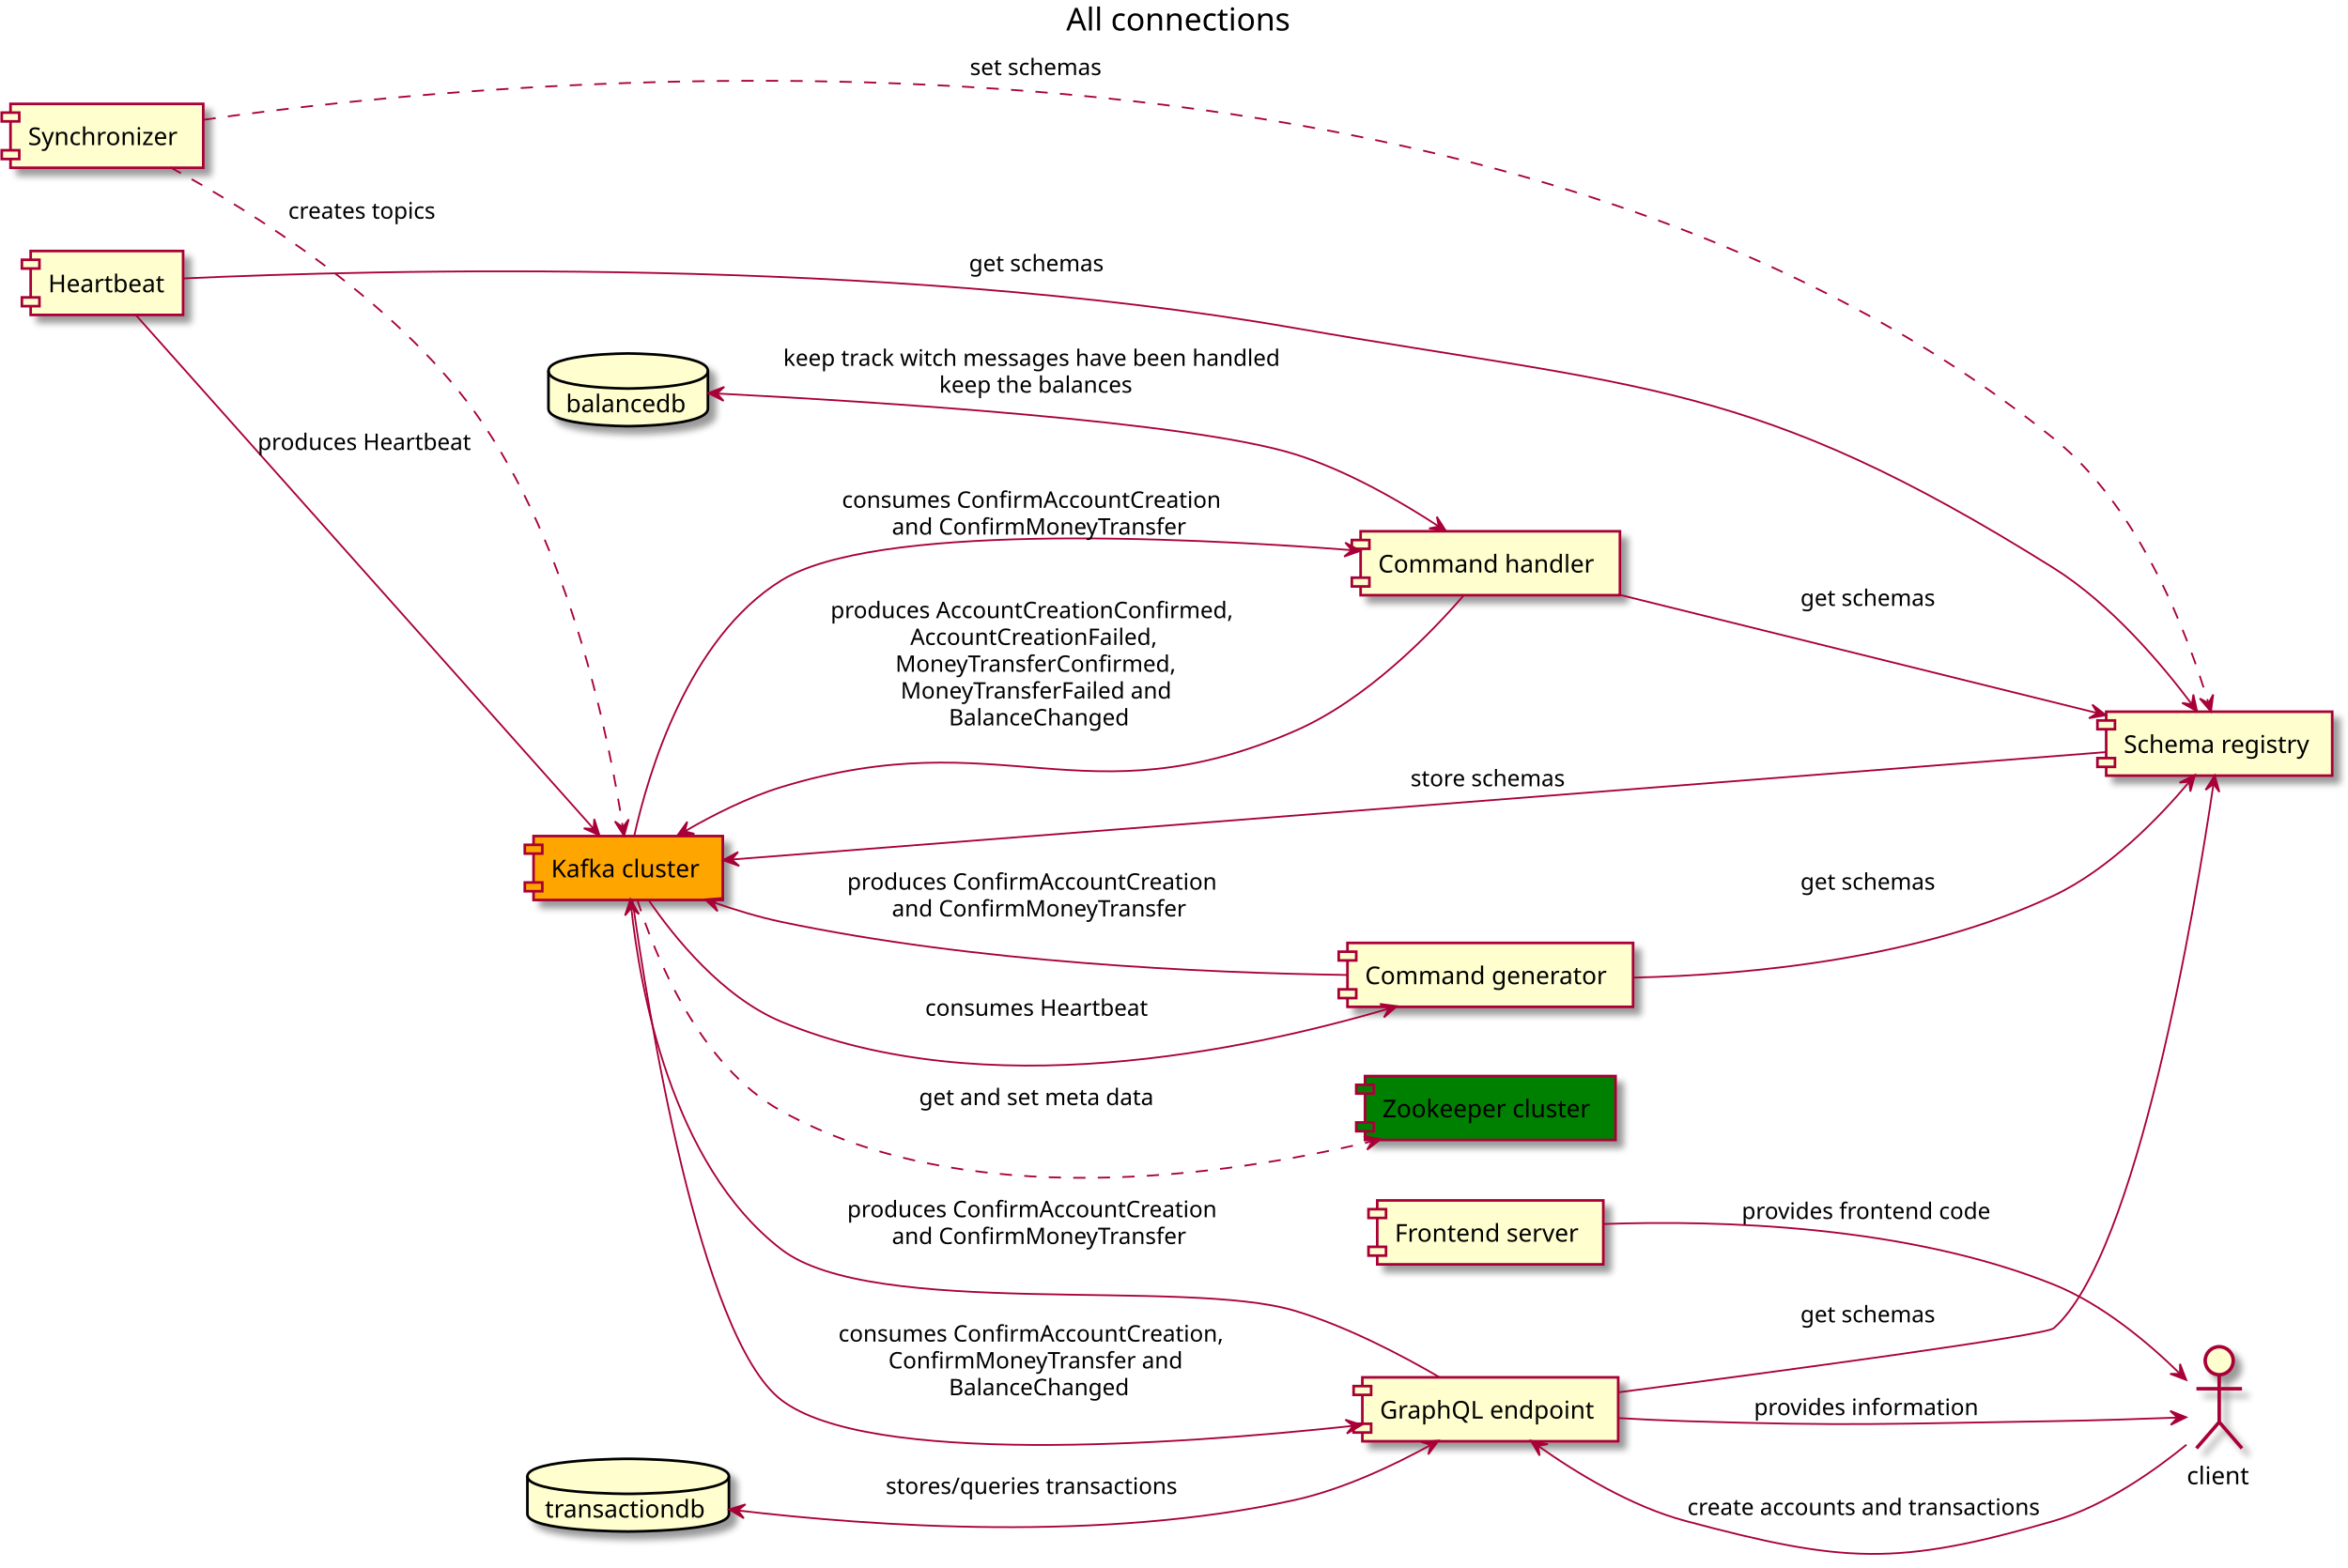
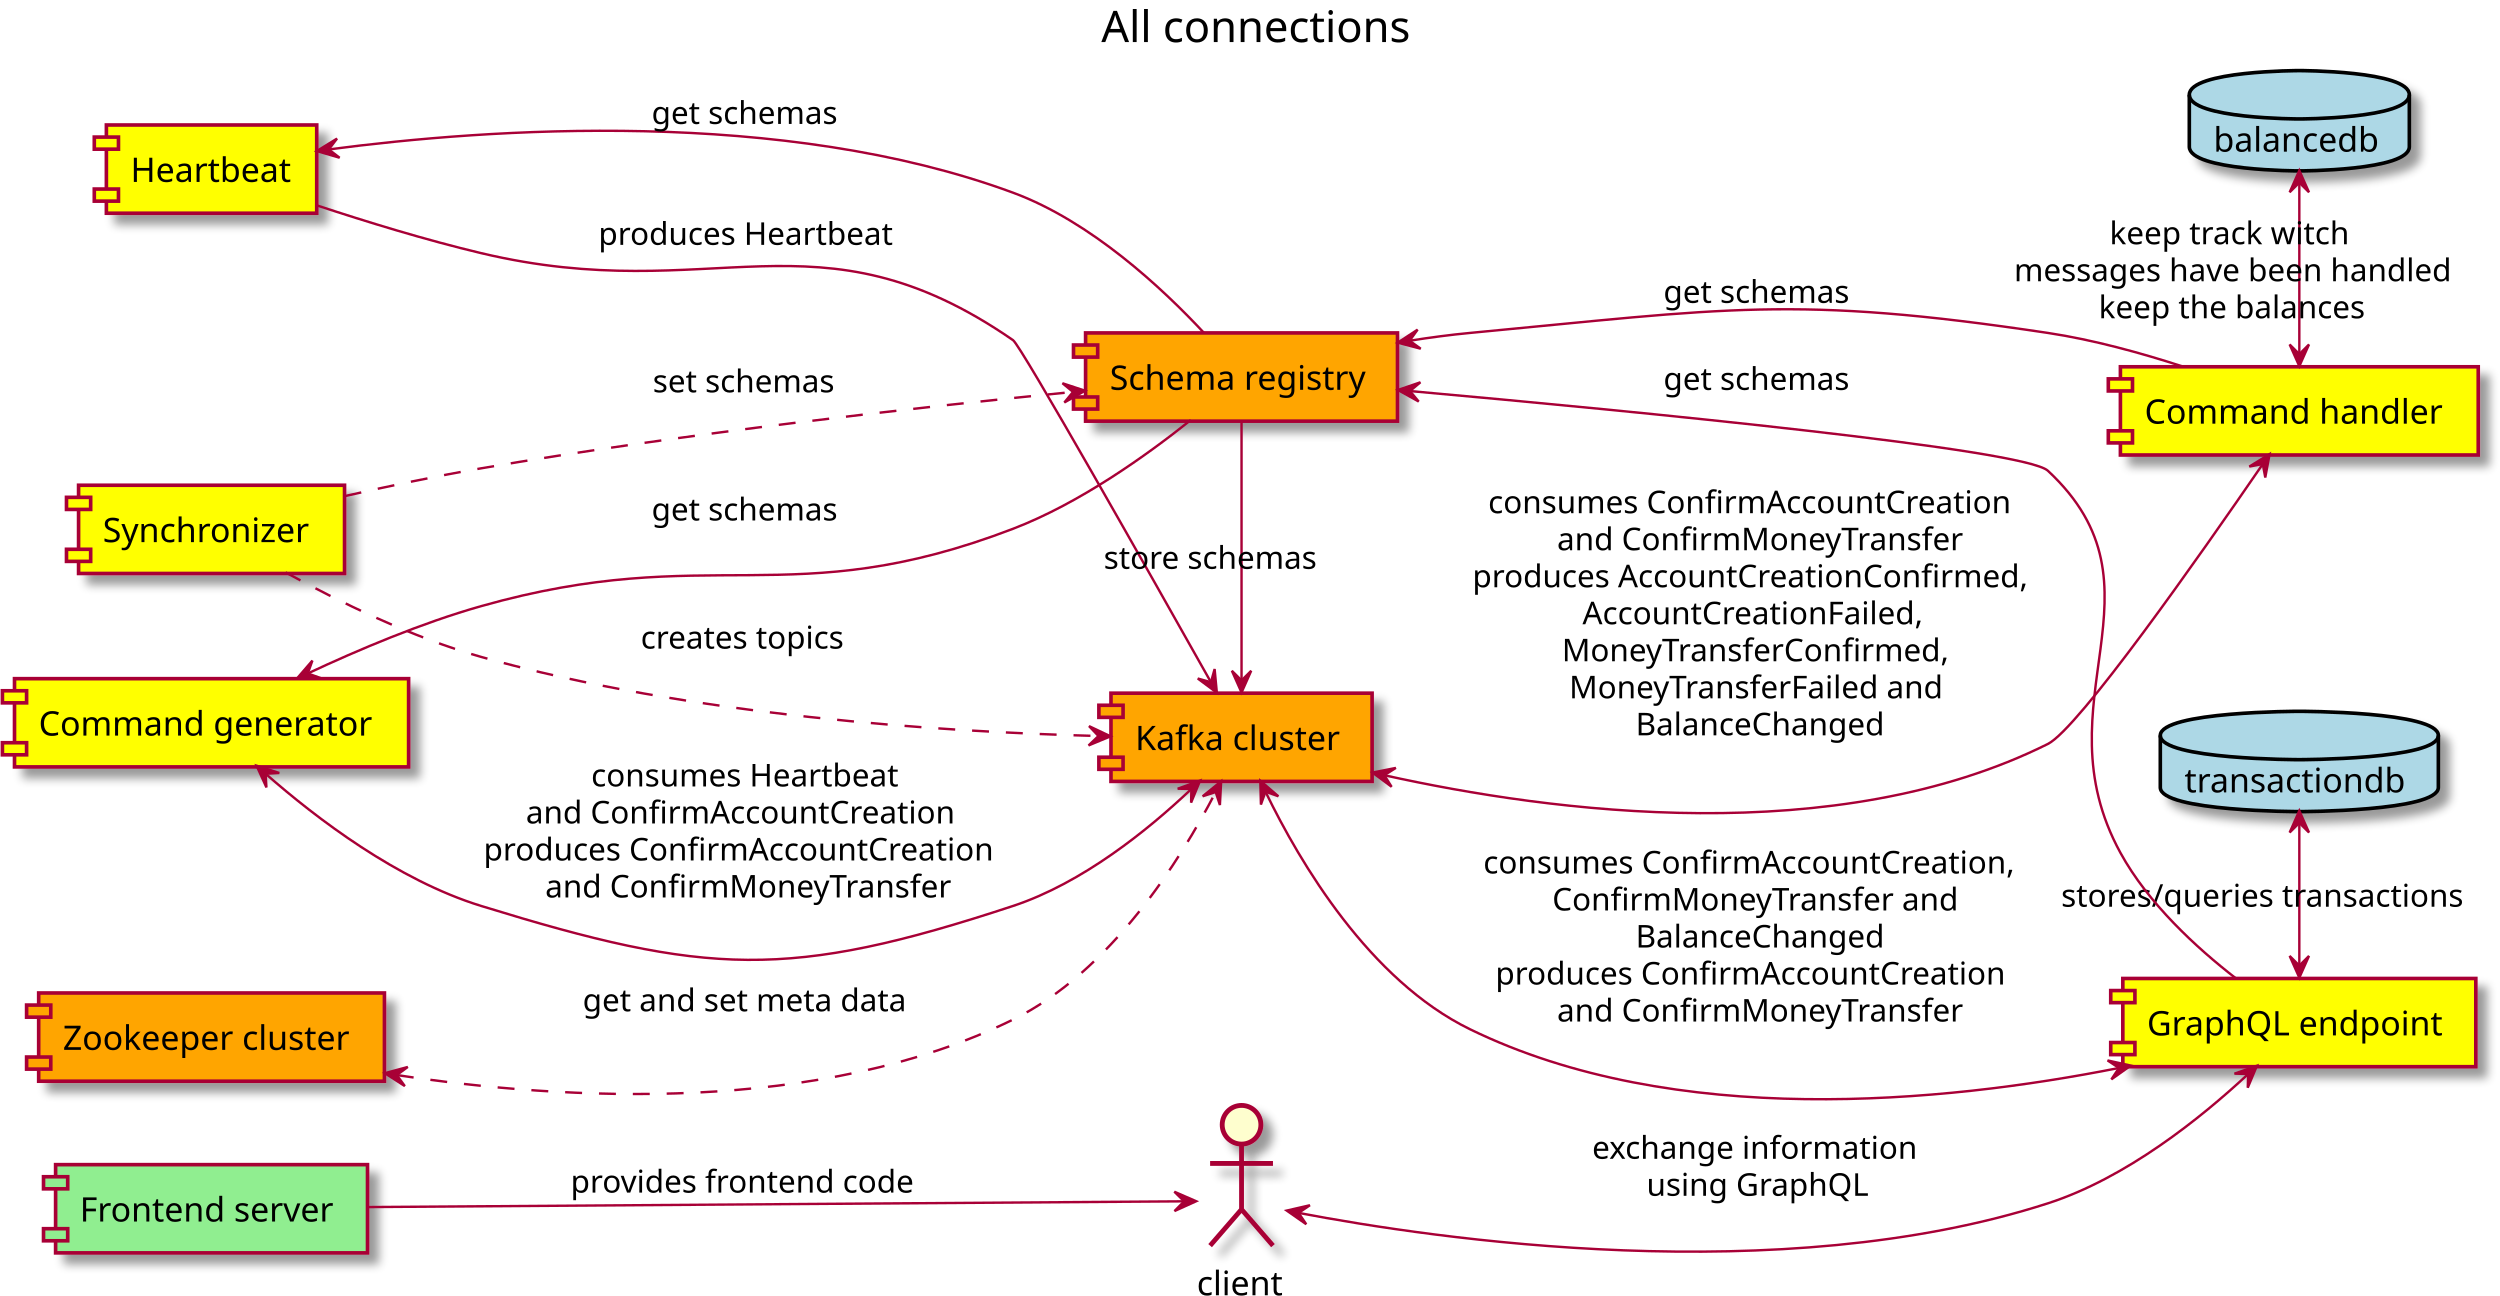
- <svg xmlns="http://www.w3.org/2000/svg" height="895px" style="width:1340px;height:895px;" version="1.1" viewBox="0 0 1340 895" width="1340px">
+ <svg xmlns="http://www.w3.org/2000/svg" height="536px" style="width:1034px;height:536px;" version="1.1" viewBox="0 0 1034 536" width="1034px">
  <defs>
    <filter height="300%" id="f1" width="300%" x="-1" y="-1">
      <feGaussianBlur result="blurOut" stdDeviation="2.0" />
      <feColorMatrix in="blurOut" result="blurOut2" type="matrix" values="0 0 0 0 0 0 0 0 0 0 0 0 0 0 0 0 0 0 .4 0" />
      <feOffset dx="4.0" dy="4.0" in="blurOut2" result="blurOut3" />
      <feBlend in="SourceGraphic" in2="blurOut3" mode="normal" />
    </filter>
  </defs>
  <g>
-     <text fill="#000000" font-family="sans-serif" font-size="18" lengthAdjust="spacingAndGlyphs" textLength="132" x="608.5" y="17.402">All connections</text>
-     <rect fill="#FFA500" filter="url(#f1)" height="36.488" style="stroke: #A80036; stroke-width: 1.5;" width="108" x="304.5" y="477.289" />
-     <rect fill="#FFA500" height="5" style="stroke: #A80036; stroke-width: 1.5;" width="10" x="299.5" y="482.289" />
-     <rect fill="#FFA500" height="5" style="stroke: #A80036; stroke-width: 1.5;" width="10" x="299.5" y="503.778" />
-     <text fill="#000000" font-family="sans-serif" font-size="14" lengthAdjust="spacingAndGlyphs" textLength="88" x="314.5" y="500.825">Kafka cluster</text>
-     <rect fill="#008000" filter="url(#f1)" height="36.488" style="stroke: #A80036; stroke-width: 1.5;" width="143" x="779" y="614.289" />
-     <rect fill="#008000" height="5" style="stroke: #A80036; stroke-width: 1.5;" width="10" x="774" y="619.289" />
-     <rect fill="#008000" height="5" style="stroke: #A80036; stroke-width: 1.5;" width="10" x="774" y="640.778" />
-     <text fill="#000000" font-family="sans-serif" font-size="14" lengthAdjust="spacingAndGlyphs" textLength="123" x="789" y="637.825">Zookeeper cluster</text>
-     <rect fill="#FEFECE" filter="url(#f1)" height="36.488" style="stroke: #A80036; stroke-width: 1.5;" width="129" x="1202" y="406.289" />
-     <rect fill="#FEFECE" height="5" style="stroke: #A80036; stroke-width: 1.5;" width="10" x="1197" y="411.289" />
-     <rect fill="#FEFECE" height="5" style="stroke: #A80036; stroke-width: 1.5;" width="10" x="1197" y="432.778" />
-     <text fill="#000000" font-family="sans-serif" font-size="14" lengthAdjust="spacingAndGlyphs" textLength="109" x="1212" y="429.825">Schema registry</text>
-     <rect fill="#FEFECE" filter="url(#f1)" height="36.488" style="stroke: #A80036; stroke-width: 1.5;" width="110" x="6" y="59.289" />
-     <rect fill="#FEFECE" height="5" style="stroke: #A80036; stroke-width: 1.5;" width="10" x="1" y="64.29" />
-     <rect fill="#FEFECE" height="5" style="stroke: #A80036; stroke-width: 1.5;" width="10" x="1" y="85.778" />
-     <text fill="#000000" font-family="sans-serif" font-size="14" lengthAdjust="spacingAndGlyphs" textLength="90" x="16" y="82.825">Synchronizer</text>
-     <rect fill="#FEFECE" filter="url(#f1)" height="36.488" style="stroke: #A80036; stroke-width: 1.5;" width="87" x="17.5" y="143.29" />
-     <rect fill="#FEFECE" height="5" style="stroke: #A80036; stroke-width: 1.5;" width="10" x="12.5" y="148.29" />
-     <rect fill="#FEFECE" height="5" style="stroke: #A80036; stroke-width: 1.5;" width="10" x="12.5" y="169.778" />
-     <text fill="#000000" font-family="sans-serif" font-size="14" lengthAdjust="spacingAndGlyphs" textLength="67" x="27.5" y="166.825">Heartbeat</text>
-     <rect fill="#FEFECE" filter="url(#f1)" height="36.488" style="stroke: #A80036; stroke-width: 1.5;" width="163" x="769" y="538.289" />
-     <rect fill="#FEFECE" height="5" style="stroke: #A80036; stroke-width: 1.5;" width="10" x="764" y="543.289" />
-     <rect fill="#FEFECE" height="5" style="stroke: #A80036; stroke-width: 1.5;" width="10" x="764" y="564.778" />
-     <text fill="#000000" font-family="sans-serif" font-size="14" lengthAdjust="spacingAndGlyphs" textLength="143" x="779" y="561.825">Command generator</text>
-     <rect fill="#FEFECE" filter="url(#f1)" height="36.488" style="stroke: #A80036; stroke-width: 1.5;" width="148" x="776.5" y="303.289" />
-     <rect fill="#FEFECE" height="5" style="stroke: #A80036; stroke-width: 1.5;" width="10" x="771.5" y="308.289" />
-     <rect fill="#FEFECE" height="5" style="stroke: #A80036; stroke-width: 1.5;" width="10" x="771.5" y="329.778" />
-     <text fill="#000000" font-family="sans-serif" font-size="14" lengthAdjust="spacingAndGlyphs" textLength="128" x="786.5" y="326.825">Command handler</text>
-     <rect fill="#FEFECE" filter="url(#f1)" height="36.488" style="stroke: #A80036; stroke-width: 1.5;" width="146" x="777.5" y="786.289" />
-     <rect fill="#FEFECE" height="5" style="stroke: #A80036; stroke-width: 1.5;" width="10" x="772.5" y="791.289" />
-     <rect fill="#FEFECE" height="5" style="stroke: #A80036; stroke-width: 1.5;" width="10" x="772.5" y="812.778" />
-     <text fill="#000000" font-family="sans-serif" font-size="14" lengthAdjust="spacingAndGlyphs" textLength="126" x="787.5" y="809.825">GraphQL endpoint</text>
-     <rect fill="#FEFECE" filter="url(#f1)" height="36.488" style="stroke: #A80036; stroke-width: 1.5;" width="129" x="786" y="685.289" />
-     <rect fill="#FEFECE" height="5" style="stroke: #A80036; stroke-width: 1.5;" width="10" x="781" y="690.289" />
-     <rect fill="#FEFECE" height="5" style="stroke: #A80036; stroke-width: 1.5;" width="10" x="781" y="711.778" />
-     <text fill="#000000" font-family="sans-serif" font-size="14" lengthAdjust="spacingAndGlyphs" textLength="109" x="796" y="708.825">Frontend server</text>
-     <ellipse cx="1266.5" cy="776.789" fill="#FEFECE" filter="url(#f1)" rx="8" ry="8" style="stroke: #A80036; stroke-width: 2.0;" />
-     <path d="M1266.5,784.789 L1266.5,811.789 M1253.5,792.789 L1279.5,792.789 M1266.5,811.789 L1253.5,826.789 M1266.5,811.789 L1279.5,826.789 " fill="#FEFECE" filter="url(#f1)" style="stroke: #A80036; stroke-width: 2.0;" />
-     <text fill="#000000" font-family="sans-serif" font-size="14" lengthAdjust="spacingAndGlyphs" textLength="37" x="1248" y="847.325">client</text>
-     <path d="M313,211.79 C313,201.79 358.5,201.79 358.5,201.79 C358.5,201.79 404,201.79 404,211.79 L404,233.278 C404,243.278 358.5,243.278 358.5,243.278 C358.5,243.278 313,243.278 313,233.278 L313,211.79 " fill="#FEFECE" filter="url(#f1)" style="stroke: #000000; stroke-width: 1.5;" />
-     <path d="M313,211.79 C313,221.79 358.5,221.79 358.5,221.79 C358.5,221.79 404,221.79 404,211.79 " fill="none" style="stroke: #000000; stroke-width: 1.5;" />
-     <text fill="#000000" font-family="sans-serif" font-size="14" lengthAdjust="spacingAndGlyphs" textLength="71" x="323" y="235.325">balancedb</text>
-     <path d="M301,842.789 C301,832.789 358.5,832.789 358.5,832.789 C358.5,832.789 416,832.789 416,842.789 L416,864.278 C416,874.278 358.5,874.278 358.5,874.278 C358.5,874.278 301,874.278 301,864.278 L301,842.789 " fill="#FEFECE" filter="url(#f1)" style="stroke: #000000; stroke-width: 1.5;" />
-     <path d="M301,842.789 C301,852.789 358.5,852.789 358.5,852.789 C358.5,852.789 416,852.789 416,842.789 " fill="none" style="stroke: #000000; stroke-width: 1.5;" />
-     <text fill="#000000" font-family="sans-serif" font-size="14" lengthAdjust="spacingAndGlyphs" textLength="95" x="311" y="866.325">transactiondb</text>
-     <path d="M363.648,513.516 C373.612,544.891 398.82,608.24 446,634.289 C551.937,692.782 698.531,671.624 783.05,651.541 " fill="none" style="stroke: #A80036; stroke-width: 1.0; stroke-dasharray: 7.0,7.0;" />
-     <polygon fill="#A80036" points="788.026,650.343,778.34,648.561,783.165,651.514,780.212,656.339,788.026,650.343" style="stroke: #A80036; stroke-width: 1.0;" />
-     <text fill="#000000" font-family="sans-serif" font-size="13" lengthAdjust="spacingAndGlyphs" textLength="136" x="524.5" y="630.858">get and set meta data</text>
-     <path d="M97.132,95.506 C143.758,120.773 224.404,170.733 271,235.29 C325.864,311.3 348.088,424.125 355.43,472.222 " fill="none" style="stroke: #A80036; stroke-width: 1.0; stroke-dasharray: 7.0,7.0;" />
-     <polygon fill="#A80036" points="356.174,477.216,358.804,467.725,355.438,472.271,350.892,468.904,356.174,477.216" style="stroke: #A80036; stroke-width: 1.0;" />
-     <text fill="#000000" font-family="sans-serif" font-size="13" lengthAdjust="spacingAndGlyphs" textLength="88" x="164.5" y="124.858">creates topics</text>
-     <path d="M116.135,68.389 C292.022,43.254 847.237,-10.516 1172,250.29 C1221.688,290.192 1248.968,363.549 1260.238,400.983 " fill="none" style="stroke: #A80036; stroke-width: 1.0; stroke-dasharray: 7.0,7.0;" />
-     <polygon fill="#A80036" points="1261.785,406.237,1263.079,396.474,1260.372,401.441,1255.405,398.734,1261.785,406.237" style="stroke: #A80036; stroke-width: 1.0;" />
-     <text fill="#000000" font-family="sans-serif" font-size="13" lengthAdjust="spacingAndGlyphs" textLength="78" x="553.5" y="42.858">set schemas</text>
-     <path d="M1201.995,429.333 C1033.233,442.529 580.506,477.93 417.778,490.654 " fill="none" style="stroke: #A80036; stroke-width: 1.0;" />
-     <polygon fill="#A80036" points="412.58,491.061,421.865,494.347,417.565,490.671,421.241,486.371,412.58,491.061" style="stroke: #A80036; stroke-width: 1.0;" />
-     <text fill="#000000" font-family="sans-serif" font-size="13" lengthAdjust="spacingAndGlyphs" textLength="91" x="805" y="448.858">store schemas</text>
-     <path d="M104.652,158.952 C212.998,154.015 502.55,146.122 739,187.29 C937.856,221.912 1000.989,217.062 1172,324.289 C1204.769,344.836 1233.891,379.398 1250.87,402.025 " fill="none" style="stroke: #A80036; stroke-width: 1.0;" />
-     <polygon fill="#A80036" points="1253.897,406.105,1251.746,396.494,1250.918,402.089,1245.322,401.26,1253.897,406.105" style="stroke: #A80036; stroke-width: 1.0;" />
-     <text fill="#000000" font-family="sans-serif" font-size="13" lengthAdjust="spacingAndGlyphs" textLength="79" x="553" y="154.858">get schemas</text>
-     <path d="M932.256,558.086 C999.623,556.535 1096.079,547.179 1172,511.289 C1203.754,496.279 1232.205,466.808 1249.398,446.351 " fill="none" style="stroke: #A80036; stroke-width: 1.0;" />
-     <polygon fill="#A80036" points="1252.684,442.387,1243.861,446.763,1249.493,446.236,1250.02,451.868,1252.684,442.387" style="stroke: #A80036; stroke-width: 1.0;" />
-     <text fill="#000000" font-family="sans-serif" font-size="13" lengthAdjust="spacingAndGlyphs" textLength="79" x="1027.5" y="507.858">get schemas</text>
-     <path d="M923.438,339.349 C1000.507,358.431 1121.16,388.304 1196.93,407.064 " fill="none" style="stroke: #A80036; stroke-width: 1.0;" />
-     <polygon fill="#A80036" points="1201.855,408.284,1194.08,402.238,1197.002,407.082,1192.157,410.003,1201.855,408.284" style="stroke: #A80036; stroke-width: 1.0;" />
-     <text fill="#000000" font-family="sans-serif" font-size="13" lengthAdjust="spacingAndGlyphs" textLength="79" x="1027.5" y="345.858">get schemas</text>
-     <path d="M923.699,794.817 C1017.123,782.584 1167.331,762.373 1172,758.289 C1219.857,716.435 1253.023,516.671 1263.203,447.74 " fill="none" style="stroke: #A80036; stroke-width: 1.0;" />
-     <polygon fill="#A80036" points="1263.952,442.623,1258.691,450.949,1263.228,447.571,1266.606,452.108,1263.952,442.623" style="stroke: #A80036; stroke-width: 1.0;" />
-     <text fill="#000000" font-family="sans-serif" font-size="13" lengthAdjust="spacingAndGlyphs" textLength="79" x="1027.5" y="754.858">get schemas</text>
-     <path d="M77.419,179.723 C128.315,236.863 283.332,410.899 338.636,472.988 " fill="none" style="stroke: #A80036; stroke-width: 1.0;" />
-     <polygon fill="#A80036" points="342.132,476.913,339.133,467.532,338.807,473.18,333.159,472.853,342.132,476.913" style="stroke: #A80036; stroke-width: 1.0;" />
-     <text fill="#000000" font-family="sans-serif" font-size="13" lengthAdjust="spacingAndGlyphs" textLength="123" x="147" y="256.858">produces Heartbeat</text>
-     <path d="M370.04,513.649 C384.693,535.034 412.182,569.225 446,583.289 C561.257,631.223 710.961,599.781 792.063,575.939 " fill="none" style="stroke: #A80036; stroke-width: 1.0;" />
-     <polygon fill="#A80036" points="797.305,574.381,787.538,573.112,792.513,575.806,789.818,580.78,797.305,574.381" style="stroke: #A80036; stroke-width: 1.0;" />
-     <text fill="#000000" font-family="sans-serif" font-size="13" lengthAdjust="spacingAndGlyphs" textLength="129" x="528" y="579.858">consumes Heartbeat</text>
-     <path d="M768.643,556.573 C686.294,555.378 556.086,549.438 446,526.289 C433.191,523.596 419.702,519.491 407.254,515.142 " fill="none" style="stroke: #A80036; stroke-width: 1.0;" />
-     <polygon fill="#A80036" points="402.356,513.4,409.495,520.185,407.067,515.075,412.176,512.647,402.356,513.4" style="stroke: #A80036; stroke-width: 1.0;" />
-     <text fill="#000000" font-family="sans-serif" font-size="13" lengthAdjust="spacingAndGlyphs" textLength="218" x="483.5" y="507.858">produces ConfirmAccountCreation</text>
-     <text fill="#000000" font-family="sans-serif" font-size="13" lengthAdjust="spacingAndGlyphs" textLength="171" x="509" y="523.168">and ConfirmMoneyTransfer</text>
-     <path d="M361.974,477.148 C369.824,441.79 392.578,364.242 446,331.289 C498.475,298.922 669.171,306.241 771.29,314.039 " fill="none" style="stroke: #A80036; stroke-width: 1.0;" />
-     <polygon fill="#A80036" points="776.402,314.435,767.737,309.753,771.417,314.049,767.12,317.729,776.402,314.435" style="stroke: #A80036; stroke-width: 1.0;" />
-     <text fill="#000000" font-family="sans-serif" font-size="13" lengthAdjust="spacingAndGlyphs" textLength="224" x="480.5" y="289.858">consumes ConfirmAccountCreation</text>
-     <text fill="#000000" font-family="sans-serif" font-size="13" lengthAdjust="spacingAndGlyphs" textLength="171" x="509" y="305.168">and ConfirmMoneyTransfer</text>
-     <path d="M835.72,339.467 C816.202,362.031 779.532,399.682 739,417.289 C618.851,469.483 571.284,411.029 446,449.289 C426.796,455.154 406.869,465.267 390.891,474.519 " fill="none" style="stroke: #A80036; stroke-width: 1.0;" />
-     <polygon fill="#A80036" points="386.493,477.102,396.279,475.994,390.804,474.57,392.228,469.095,386.493,477.102" style="stroke: #A80036; stroke-width: 1.0;" />
-     <text fill="#000000" font-family="sans-serif" font-size="13" lengthAdjust="spacingAndGlyphs" textLength="237" x="474" y="352.858">produces AccountCreationConfirmed,</text>
-     <text fill="#000000" font-family="sans-serif" font-size="13" lengthAdjust="spacingAndGlyphs" textLength="146" x="519.5" y="368.168">AccountCreationFailed,</text>
-     <text fill="#000000" font-family="sans-serif" font-size="13" lengthAdjust="spacingAndGlyphs" textLength="163" x="511" y="383.479">MoneyTransferConfirmed,</text>
-     <text fill="#000000" font-family="sans-serif" font-size="13" lengthAdjust="spacingAndGlyphs" textLength="157" x="514" y="398.789">MoneyTransferFailed and</text>
-     <text fill="#000000" font-family="sans-serif" font-size="13" lengthAdjust="spacingAndGlyphs" textLength="102" x="541.5" y="414.1">BalanceChanged</text>
-     <path d="M360.901,513.43 C369.245,573.4 399.051,763.491 446,799.289 C495.291,836.874 668.928,825.005 771.994,814.011 " fill="none" style="stroke: #A80036; stroke-width: 1.0;" />
-     <polygon fill="#A80036" points="777.153,813.456,767.776,810.443,772.181,813.991,768.633,818.397,777.153,813.456" style="stroke: #A80036; stroke-width: 1.0;" />
-     <text fill="#000000" font-family="sans-serif" font-size="13" lengthAdjust="spacingAndGlyphs" textLength="228" x="478.5" y="765.858">consumes ConfirmAccountCreation,</text>
-     <text fill="#000000" font-family="sans-serif" font-size="13" lengthAdjust="spacingAndGlyphs" textLength="171" x="507" y="781.168">ConfirmMoneyTransfer and</text>
-     <text fill="#000000" font-family="sans-serif" font-size="13" lengthAdjust="spacingAndGlyphs" textLength="102" x="541.5" y="796.479">BalanceChanged</text>
-     <path d="M821.384,786.136 C799.541,773.41 768.456,757.149 739,748.289 C676.205,729.403 498.043,753.182 446,713.289 C382.889,664.913 365.155,563.762 360.287,518.293 " fill="none" style="stroke: #A80036; stroke-width: 1.0;" />
-     <polygon fill="#A80036" points="359.78,513.29,356.709,522.648,360.284,518.265,364.668,521.841,359.78,513.29" style="stroke: #A80036; stroke-width: 1.0;" />
-     <text fill="#000000" font-family="sans-serif" font-size="13" lengthAdjust="spacingAndGlyphs" textLength="218" x="483.5" y="694.858">produces ConfirmAccountCreation</text>
-     <text fill="#000000" font-family="sans-serif" font-size="13" lengthAdjust="spacingAndGlyphs" textLength="171" x="509" y="710.168">and ConfirmMoneyTransfer</text>
-     <path d="M915.241,698.74 C982.025,696.437 1087.99,699.544 1172,733.289 C1199.827,744.467 1226.086,766.6 1243.827,783.939 " fill="none" style="stroke: #A80036; stroke-width: 1.0;" />
-     <polygon fill="#A80036" points="1247.704,787.784,1244.131,778.606,1244.154,784.263,1238.497,784.286,1247.704,787.784" style="stroke: #A80036; stroke-width: 1.0;" />
-     <text fill="#000000" font-family="sans-serif" font-size="13" lengthAdjust="spacingAndGlyphs" textLength="146" x="994" y="695.858">provides frontend code</text>
-     <path d="M1247.833,824.73 C1229.835,839.399 1201.112,859.828 1172,868.289 C1082.375,894.338 1052.184,892.332 962,868.289 C930.863,859.989 899.383,840.695 877.851,825.448 " fill="none" style="stroke: #A80036; stroke-width: 1.0;" />
-     <polygon fill="#A80036" points="873.68,822.457,878.662,830.952,877.743,825.37,883.324,824.451,873.68,822.457" style="stroke: #A80036; stroke-width: 1.0;" />
-     <text fill="#000000" font-family="sans-serif" font-size="13" lengthAdjust="spacingAndGlyphs" textLength="208" x="963" y="864.858">create accounts and transactions</text>
-     <path d="M923.641,809.539 C936.42,810.268 949.593,810.9 962,811.289 C1055.287,814.215 1078.678,812.77 1172,811.289 C1196.003,810.909 1223.423,809.984 1242.522,809.261 " fill="none" style="stroke: #A80036; stroke-width: 1.0;" />
-     <polygon fill="#A80036" points="1247.678,809.063,1238.531,805.412,1242.682,809.255,1238.838,813.406,1247.678,809.063" style="stroke: #A80036; stroke-width: 1.0;" />
-     <text fill="#000000" font-family="sans-serif" font-size="13" lengthAdjust="spacingAndGlyphs" textLength="132" x="1001" y="807.858">provides information</text>
-     <path d="M409.377,224.66 C498.432,229.236 678.816,240.527 739,259.289 C768.736,268.56 799.448,286.354 821.091,300.51 " fill="none" style="stroke: #A80036; stroke-width: 1.0;" />
-     <polygon fill="#A80036" points="825.295,303.289,819.993,294.99,821.124,300.532,815.582,301.663,825.295,303.289" style="stroke: #A80036; stroke-width: 1.0;" />
-     <polygon fill="#A80036" points="404.165,224.394,412.95,228.847,409.159,224.649,413.357,220.858,404.165,224.394" style="stroke: #A80036; stroke-width: 1.0;" />
-     <text fill="#000000" font-family="sans-serif" font-size="13" lengthAdjust="spacingAndGlyphs" textLength="291" x="447" y="208.858">keep track witch messages have been handled</text>
-     <text fill="#000000" font-family="sans-serif" font-size="13" lengthAdjust="spacingAndGlyphs" textLength="113" x="536" y="224.168">keep the balances</text>
-     <path d="M421.457,862.321 C497.663,871.308 629.409,880.588 739,856.289 C766.45,850.203 795.152,836.627 816.56,824.873 " fill="none" style="stroke: #A80036; stroke-width: 1.0;" />
-     <polygon fill="#A80036" points="821.014,822.395,811.204,823.274,816.644,824.826,815.093,830.265,821.014,822.395" style="stroke: #A80036; stroke-width: 1.0;" />
-     <polygon fill="#A80036" points="416.067,861.674,424.527,866.717,421.031,862.27,425.479,858.774,416.067,861.674" style="stroke: #A80036; stroke-width: 1.0;" />
-     <text fill="#000000" font-family="sans-serif" font-size="13" lengthAdjust="spacingAndGlyphs" textLength="174" x="505.5" y="852.858">stores/queries transactions</text>
+     <text fill="#000000" font-family="sans-serif" font-size="18" lengthAdjust="spacingAndGlyphs" textLength="132" x="455.5" y="17.402">All connections</text>
+     <rect fill="#FFA500" filter="url(#f1)" height="36.488" style="stroke: #A80036; stroke-width: 1.5;" width="108" x="459.5" y="286.699" />
+     <rect fill="#FFA500" height="5" style="stroke: #A80036; stroke-width: 1.5;" width="10" x="454.5" y="291.699" />
+     <rect fill="#FFA500" height="5" style="stroke: #A80036; stroke-width: 1.5;" width="10" x="454.5" y="313.188" />
+     <text fill="#000000" font-family="sans-serif" font-size="14" lengthAdjust="spacingAndGlyphs" textLength="88" x="469.5" y="310.234">Kafka cluster</text>
+     <rect fill="#FFA500" filter="url(#f1)" height="36.488" style="stroke: #A80036; stroke-width: 1.5;" width="143" x="16" y="410.699" />
+     <rect fill="#FFA500" height="5" style="stroke: #A80036; stroke-width: 1.5;" width="10" x="11" y="415.699" />
+     <rect fill="#FFA500" height="5" style="stroke: #A80036; stroke-width: 1.5;" width="10" x="11" y="437.188" />
+     <text fill="#000000" font-family="sans-serif" font-size="14" lengthAdjust="spacingAndGlyphs" textLength="123" x="26" y="434.234">Zookeeper cluster</text>
+     <rect fill="#FFA500" filter="url(#f1)" height="36.488" style="stroke: #A80036; stroke-width: 1.5;" width="129" x="449" y="137.699" />
+     <rect fill="#FFA500" height="5" style="stroke: #A80036; stroke-width: 1.5;" width="10" x="444" y="142.699" />
+     <rect fill="#FFA500" height="5" style="stroke: #A80036; stroke-width: 1.5;" width="10" x="444" y="164.188" />
+     <text fill="#000000" font-family="sans-serif" font-size="14" lengthAdjust="spacingAndGlyphs" textLength="109" x="459" y="161.234">Schema registry</text>
+     <rect fill="#FFFF00" filter="url(#f1)" height="36.488" style="stroke: #A80036; stroke-width: 1.5;" width="110" x="32.5" y="200.699" />
+     <rect fill="#FFFF00" height="5" style="stroke: #A80036; stroke-width: 1.5;" width="10" x="27.5" y="205.699" />
+     <rect fill="#FFFF00" height="5" style="stroke: #A80036; stroke-width: 1.5;" width="10" x="27.5" y="227.188" />
+     <text fill="#000000" font-family="sans-serif" font-size="14" lengthAdjust="spacingAndGlyphs" textLength="90" x="42.5" y="224.234">Synchronizer</text>
+     <rect fill="#FFFF00" filter="url(#f1)" height="36.488" style="stroke: #A80036; stroke-width: 1.5;" width="87" x="44" y="51.699" />
+     <rect fill="#FFFF00" height="5" style="stroke: #A80036; stroke-width: 1.5;" width="10" x="39" y="56.699" />
+     <rect fill="#FFFF00" height="5" style="stroke: #A80036; stroke-width: 1.5;" width="10" x="39" y="78.188" />
+     <text fill="#000000" font-family="sans-serif" font-size="14" lengthAdjust="spacingAndGlyphs" textLength="67" x="54" y="75.234">Heartbeat</text>
+     <rect fill="#FFFF00" filter="url(#f1)" height="36.488" style="stroke: #A80036; stroke-width: 1.5;" width="163" x="6" y="280.699" />
+     <rect fill="#FFFF00" height="5" style="stroke: #A80036; stroke-width: 1.5;" width="10" x="1" y="285.699" />
+     <rect fill="#FFFF00" height="5" style="stroke: #A80036; stroke-width: 1.5;" width="10" x="1" y="307.188" />
+     <text fill="#000000" font-family="sans-serif" font-size="14" lengthAdjust="spacingAndGlyphs" textLength="143" x="16" y="304.234">Command generator</text>
+     <rect fill="#FFFF00" filter="url(#f1)" height="36.488" style="stroke: #A80036; stroke-width: 1.5;" width="148" x="877" y="151.699" />
+     <rect fill="#FFFF00" height="5" style="stroke: #A80036; stroke-width: 1.5;" width="10" x="872" y="156.699" />
+     <rect fill="#FFFF00" height="5" style="stroke: #A80036; stroke-width: 1.5;" width="10" x="872" y="178.188" />
+     <text fill="#000000" font-family="sans-serif" font-size="14" lengthAdjust="spacingAndGlyphs" textLength="128" x="887" y="175.234">Command handler</text>
+     <rect fill="#FFFF00" filter="url(#f1)" height="36.488" style="stroke: #A80036; stroke-width: 1.5;" width="146" x="878" y="404.699" />
+     <rect fill="#FFFF00" height="5" style="stroke: #A80036; stroke-width: 1.5;" width="10" x="873" y="409.699" />
+     <rect fill="#FFFF00" height="5" style="stroke: #A80036; stroke-width: 1.5;" width="10" x="873" y="431.188" />
+     <text fill="#000000" font-family="sans-serif" font-size="14" lengthAdjust="spacingAndGlyphs" textLength="126" x="888" y="428.234">GraphQL endpoint</text>
+     <rect fill="#90EE90" filter="url(#f1)" height="36.488" style="stroke: #A80036; stroke-width: 1.5;" width="129" x="23" y="481.699" />
+     <rect fill="#90EE90" height="5" style="stroke: #A80036; stroke-width: 1.5;" width="10" x="18" y="486.699" />
+     <rect fill="#90EE90" height="5" style="stroke: #A80036; stroke-width: 1.5;" width="10" x="18" y="508.188" />
+     <text fill="#000000" font-family="sans-serif" font-size="14" lengthAdjust="spacingAndGlyphs" textLength="109" x="33" y="505.234">Frontend server</text>
+     <ellipse cx="513.5" cy="465.199" fill="#FEFECE" filter="url(#f1)" rx="8" ry="8" style="stroke: #A80036; stroke-width: 2.0;" />
+     <path d="M513.5,473.199 L513.5,500.199 M500.5,481.199 L526.5,481.199 M513.5,500.199 L500.5,515.199 M513.5,500.199 L526.5,515.199 " fill="#FEFECE" filter="url(#f1)" style="stroke: #A80036; stroke-width: 2.0;" />
+     <text fill="#000000" font-family="sans-serif" font-size="14" lengthAdjust="spacingAndGlyphs" textLength="37" x="495" y="535.734">client</text>
+     <path d="M905.5,39.199 C905.5,29.199 951,29.199 951,29.199 C951,29.199 996.5,29.199 996.5,39.199 L996.5,60.688 C996.5,70.688 951,70.688 951,70.688 C951,70.688 905.5,70.688 905.5,60.688 L905.5,39.199 " fill="#ADD8E6" filter="url(#f1)" style="stroke: #000000; stroke-width: 1.5;" />
+     <path d="M905.5,39.199 C905.5,49.199 951,49.199 951,49.199 C951,49.199 996.5,49.199 996.5,39.199 " fill="none" style="stroke: #000000; stroke-width: 1.5;" />
+     <text fill="#000000" font-family="sans-serif" font-size="14" lengthAdjust="spacingAndGlyphs" textLength="71" x="915.5" y="62.734">balancedb</text>
+     <path d="M893.5,304.199 C893.5,294.199 951,294.199 951,294.199 C951,294.199 1008.5,294.199 1008.5,304.199 L1008.5,325.688 C1008.5,335.688 951,335.688 951,335.688 C951,335.688 893.5,335.688 893.5,325.688 L893.5,304.199 " fill="#ADD8E6" filter="url(#f1)" style="stroke: #000000; stroke-width: 1.5;" />
+     <path d="M893.5,304.199 C893.5,314.199 951,314.199 951,314.199 C951,314.199 1008.5,314.199 1008.5,304.199 " fill="none" style="stroke: #000000; stroke-width: 1.5;" />
+     <text fill="#000000" font-family="sans-serif" font-size="14" lengthAdjust="spacingAndGlyphs" textLength="95" x="903.5" y="327.734">transactiondb</text>
+     <path d="M142.577,205.2 C160.495,201.117 180.524,196.878 199,193.699 C282.56,179.321 379.534,168.479 443.463,162.129 " fill="none" style="stroke: #A80036; stroke-width: 1.0; stroke-dasharray: 7.0,7.0;" />
+     <polygon fill="#A80036" points="448.775,161.604,439.425,158.508,443.799,162.095,440.212,166.47,448.775,161.604" style="stroke: #A80036; stroke-width: 1.0;" />
+     <text fill="#000000" font-family="sans-serif" font-size="13" lengthAdjust="spacingAndGlyphs" textLength="78" x="270" y="162.268">set schemas</text>
+     <path d="M118.109,236.738 C139.913,248.702 170.32,263.634 199,271.699 C285.49,296.021 389.921,302.733 454.012,304.41 " fill="none" style="stroke: #A80036; stroke-width: 1.0; stroke-dasharray: 7.0,7.0;" />
+     <polygon fill="#A80036" points="459.32,304.539,450.42,300.321,454.321,304.417,450.225,308.318,459.32,304.539" style="stroke: #A80036; stroke-width: 1.0;" />
+     <text fill="#000000" font-family="sans-serif" font-size="13" lengthAdjust="spacingAndGlyphs" textLength="88" x="265" y="268.268">creates topics</text>
+     <path d="M152.2,499.244 C248.644,498.564 425.615,497.318 489.611,496.867 " fill="none" style="stroke: #A80036; stroke-width: 1.0;" />
+     <polygon fill="#A80036" points="494.736,496.831,485.708,492.895,489.736,496.867,485.765,500.895,494.736,496.831" style="stroke: #A80036; stroke-width: 1.0;" />
+     <text fill="#000000" font-family="sans-serif" font-size="13" lengthAdjust="spacingAndGlyphs" textLength="146" x="236" y="493.268">provides frontend code</text>
+     <path d="M537.314,501.691 C593.112,512.346 735.979,533.555 847,497.699 C879.371,487.245 910.153,462.547 929.709,444.336 " fill="none" style="stroke: #A80036; stroke-width: 1.0;" />
+     <polygon fill="#A80036" points="933.467,440.786,924.178,444.058,929.832,444.219,929.67,449.874,933.467,440.786" style="stroke: #A80036; stroke-width: 1.0;" />
+     <polygon fill="#A80036" points="532.19,500.695,540.262,506.339,537.098,501.649,541.788,498.486,532.19,500.695" style="stroke: #A80036; stroke-width: 1.0;" />
+     <text fill="#000000" font-family="sans-serif" font-size="13" lengthAdjust="spacingAndGlyphs" textLength="138" x="658.5" y="479.268">exchange information</text>
+     <text fill="#000000" font-family="sans-serif" font-size="13" lengthAdjust="spacingAndGlyphs" textLength="93" x="681" y="494.578">using GraphQL</text>
+     <path d="M164.14,444.641 C234.232,455.282 338.886,461.018 419,421.699 C459.327,401.907 488.132,355.873 502.688,327.809 " fill="none" style="stroke: #A80036; stroke-width: 1.0; stroke-dasharray: 7.0,7.0;" />
+     <polygon fill="#A80036" points="505.07,323.128,497.423,329.334,502.803,327.584,504.553,332.963,505.07,323.128" style="stroke: #A80036; stroke-width: 1.0;" />
+     <polygon fill="#A80036" points="159.154,443.867,167.434,449.201,164.095,444.634,168.661,441.295,159.154,443.867" style="stroke: #A80036; stroke-width: 1.0;" />
+     <text fill="#000000" font-family="sans-serif" font-size="13" lengthAdjust="spacingAndGlyphs" textLength="136" x="241" y="418.268">get and set meta data</text>
+     <path d="M109.918,320.076 C131.009,338.596 164.438,364.04 199,374.699 C292.435,403.514 326.148,405.343 419,374.699 C447.66,365.24 474.73,343.366 492.491,326.568 " fill="none" style="stroke: #A80036; stroke-width: 1.0;" />
+     <polygon fill="#A80036" points="496.357,322.851,487.097,326.204,492.752,326.316,492.64,331.972,496.357,322.851" style="stroke: #A80036; stroke-width: 1.0;" />
+     <polygon fill="#A80036" points="106.126,316.704,110.193,325.674,109.862,320.026,115.509,319.696,106.126,316.704" style="stroke: #A80036; stroke-width: 1.0;" />
+     <text fill="#000000" font-family="sans-serif" font-size="13" lengthAdjust="spacingAndGlyphs" textLength="129" x="244.5" y="325.268">consumes Heartbeat</text>
+     <text fill="#000000" font-family="sans-serif" font-size="13" lengthAdjust="spacingAndGlyphs" textLength="183" x="217.5" y="340.578">and ConfirmAccountCreation</text>
+     <text fill="#000000" font-family="sans-serif" font-size="13" lengthAdjust="spacingAndGlyphs" textLength="218" x="200" y="355.889">produces ConfirmAccountCreation</text>
+     <text fill="#000000" font-family="sans-serif" font-size="13" lengthAdjust="spacingAndGlyphs" textLength="171" x="225.5" y="371.199">and ConfirmMoneyTransfer</text>
+     <path d="M572.597,320.646 C642.212,336.077 759.455,351.345 847,307.699 C859.642,301.397 909.975,229.671 935.697,192.2 " fill="none" style="stroke: #A80036; stroke-width: 1.0;" />
+     <polygon fill="#A80036" points="938.707,187.807,930.32,192.97,935.881,191.931,936.919,197.492,938.707,187.807" style="stroke: #A80036; stroke-width: 1.0;" />
+     <polygon fill="#A80036" points="567.668,319.535,575.569,325.415,572.546,320.634,577.327,317.611,567.668,319.535" style="stroke: #A80036; stroke-width: 1.0;" />
+     <text fill="#000000" font-family="sans-serif" font-size="13" lengthAdjust="spacingAndGlyphs" textLength="224" x="615.5" y="212.268">consumes ConfirmAccountCreation</text>
+     <text fill="#000000" font-family="sans-serif" font-size="13" lengthAdjust="spacingAndGlyphs" textLength="171" x="644" y="227.578">and ConfirmMoneyTransfer</text>
+     <text fill="#000000" font-family="sans-serif" font-size="13" lengthAdjust="spacingAndGlyphs" textLength="237" x="609" y="242.889">produces AccountCreationConfirmed,</text>
+     <text fill="#000000" font-family="sans-serif" font-size="13" lengthAdjust="spacingAndGlyphs" textLength="146" x="654.5" y="258.199">AccountCreationFailed,</text>
+     <text fill="#000000" font-family="sans-serif" font-size="13" lengthAdjust="spacingAndGlyphs" textLength="163" x="646" y="273.51">MoneyTransferConfirmed,</text>
+     <text fill="#000000" font-family="sans-serif" font-size="13" lengthAdjust="spacingAndGlyphs" textLength="157" x="649" y="288.82">MoneyTransferFailed and</text>
+     <text fill="#000000" font-family="sans-serif" font-size="13" lengthAdjust="spacingAndGlyphs" textLength="102" x="676.5" y="304.131">BalanceChanged</text>
+     <path d="M523.561,327.762 C537.661,356.808 566.332,405.372 608,425.699 C692.673,467.007 803.685,456.114 876.146,441.763 " fill="none" style="stroke: #A80036; stroke-width: 1.0;" />
+     <polygon fill="#A80036" points="881.295,440.725,871.682,438.583,876.394,441.713,873.264,446.425,881.295,440.725" style="stroke: #A80036; stroke-width: 1.0;" />
+     <polygon fill="#A80036" points="521.26,322.926,521.515,332.772,523.409,327.441,528.739,329.335,521.26,322.926" style="stroke: #A80036; stroke-width: 1.0;" />
+     <text fill="#000000" font-family="sans-serif" font-size="13" lengthAdjust="spacingAndGlyphs" textLength="228" x="613.5" y="361.268">consumes ConfirmAccountCreation,</text>
+     <text fill="#000000" font-family="sans-serif" font-size="13" lengthAdjust="spacingAndGlyphs" textLength="171" x="642" y="376.578">ConfirmMoneyTransfer and</text>
+     <text fill="#000000" font-family="sans-serif" font-size="13" lengthAdjust="spacingAndGlyphs" textLength="102" x="676.5" y="391.889">BalanceChanged</text>
+     <text fill="#000000" font-family="sans-serif" font-size="13" lengthAdjust="spacingAndGlyphs" textLength="218" x="618.5" y="407.199">produces ConfirmAccountCreation</text>
+     <text fill="#000000" font-family="sans-serif" font-size="13" lengthAdjust="spacingAndGlyphs" textLength="171" x="644" y="422.51">and ConfirmMoneyTransfer</text>
+     <path d="M131.054,84.949 C151.493,91.697 176.299,99.308 199,104.699 C295.397,127.594 337.515,84.337 419,140.699 C422.307,142.987 475.824,237.69 500.82,282.121 " fill="none" style="stroke: #A80036; stroke-width: 1.0;" />
+     <polygon fill="#A80036" points="503.291,286.515,502.366,276.71,500.841,282.157,495.393,280.631,503.291,286.515" style="stroke: #A80036; stroke-width: 1.0;" />
+     <text fill="#000000" font-family="sans-serif" font-size="13" lengthAdjust="spacingAndGlyphs" textLength="123" x="247.5" y="101.268">produces Heartbeat</text>
+     <path d="M951,75.68 C951,96.724 951,126.107 951,146.398 " fill="none" style="stroke: #A80036; stroke-width: 1.0;" />
+     <polygon fill="#A80036" points="951,151.474,955,142.474,951,146.474,947,142.474,951,151.474" style="stroke: #A80036; stroke-width: 1.0;" />
+     <polygon fill="#A80036" points="951,70.52,947,79.52,951,75.52,955,79.52,951,70.52" style="stroke: #A80036; stroke-width: 1.0;" />
+     <text fill="#000000" font-family="sans-serif" font-size="13" lengthAdjust="spacingAndGlyphs" textLength="104" x="872.5" y="101.018">keep track witch</text>
+     <text fill="#000000" font-family="sans-serif" font-size="13" lengthAdjust="spacingAndGlyphs" textLength="183" x="833" y="116.328">messages have been handled</text>
+     <text fill="#000000" font-family="sans-serif" font-size="13" lengthAdjust="spacingAndGlyphs" textLength="113" x="868" y="131.639">keep the balances</text>
+     <path d="M951,340.663 C951,358.487 951,381.952 951,399.218 " fill="none" style="stroke: #A80036; stroke-width: 1.0;" />
+     <polygon fill="#A80036" points="951,404.378,955,395.378,951,399.378,947,395.378,951,404.378" style="stroke: #A80036; stroke-width: 1.0;" />
+     <polygon fill="#A80036" points="951,335.325,947,344.325,951,340.325,955,344.325,951,335.325" style="stroke: #A80036; stroke-width: 1.0;" />
+     <text fill="#000000" font-family="sans-serif" font-size="13" lengthAdjust="spacingAndGlyphs" textLength="174" x="852.5" y="375.018">stores/queries transactions</text>
+     <path d="M583.244,140.888 C591.554,139.577 599.945,138.459 608,137.699 C713.752,127.717 741.959,121.904 847,137.699 C865.681,140.508 885.636,146.006 903.02,151.662 " fill="none" style="stroke: #A80036; stroke-width: 1.0;" />
+     <polygon fill="#A80036" points="578.083,141.729,587.609,144.23,583.018,140.925,586.323,136.334,578.083,141.729" style="stroke: #A80036; stroke-width: 1.0;" />
+     <text fill="#000000" font-family="sans-serif" font-size="13" lengthAdjust="spacingAndGlyphs" textLength="79" x="688" y="125.268">get schemas</text>
+     <path d="M583.2,161.743 C678.125,170.277 837.452,185.808 847,194.699 C899.309,243.409 842.707,289.986 877,352.699 C888.454,373.646 908.407,391.967 924.709,404.606 " fill="none" style="stroke: #A80036; stroke-width: 1.0;" />
+     <polygon fill="#A80036" points="578.168,161.291,586.774,166.079,583.148,161.738,587.489,158.111,578.168,161.291" style="stroke: #A80036; stroke-width: 1.0;" />
+     <text fill="#000000" font-family="sans-serif" font-size="13" lengthAdjust="spacingAndGlyphs" textLength="79" x="688" y="161.268">get schemas</text>
+     <path d="M513.5,174.119 C513.5,201.127 513.5,251.474 513.5,281.14 " fill="none" style="stroke: #A80036; stroke-width: 1.0;" />
+     <polygon fill="#A80036" points="513.5,286.429,517.5,277.429,513.5,281.429,509.5,277.429,513.5,286.429" style="stroke: #A80036; stroke-width: 1.0;" />
+     <text fill="#000000" font-family="sans-serif" font-size="13" lengthAdjust="spacingAndGlyphs" textLength="91" x="456.5" y="235.268">store schemas</text>
+     <path d="M136.079,61.794 C202.344,53.072 323.718,44.515 419,79.699 C451.193,91.587 480.701,119.148 497.893,137.603 " fill="none" style="stroke: #A80036; stroke-width: 1.0;" />
+     <polygon fill="#A80036" points="131.013,62.475,140.466,65.24,135.969,61.809,139.4,57.311,131.013,62.475" style="stroke: #A80036; stroke-width: 1.0;" />
+     <text fill="#000000" font-family="sans-serif" font-size="13" lengthAdjust="spacingAndGlyphs" textLength="79" x="269.5" y="51.268">get schemas</text>
+     <path d="M127.419,278.485 C148.27,268.713 174.489,257.628 199,250.699 C294.081,223.823 326.745,254.081 419,218.699 C446.615,208.108 474.313,188.299 492.515,173.711 " fill="none" style="stroke: #A80036; stroke-width: 1.0;" />
+     <polygon fill="#A80036" points="122.783,280.678,132.629,280.446,127.303,278.54,129.209,273.214,122.783,280.678" style="stroke: #A80036; stroke-width: 1.0;" />
+     <text fill="#000000" font-family="sans-serif" font-size="13" lengthAdjust="spacingAndGlyphs" textLength="79" x="269.5" y="215.268">get schemas</text>
  </g>
</svg>
